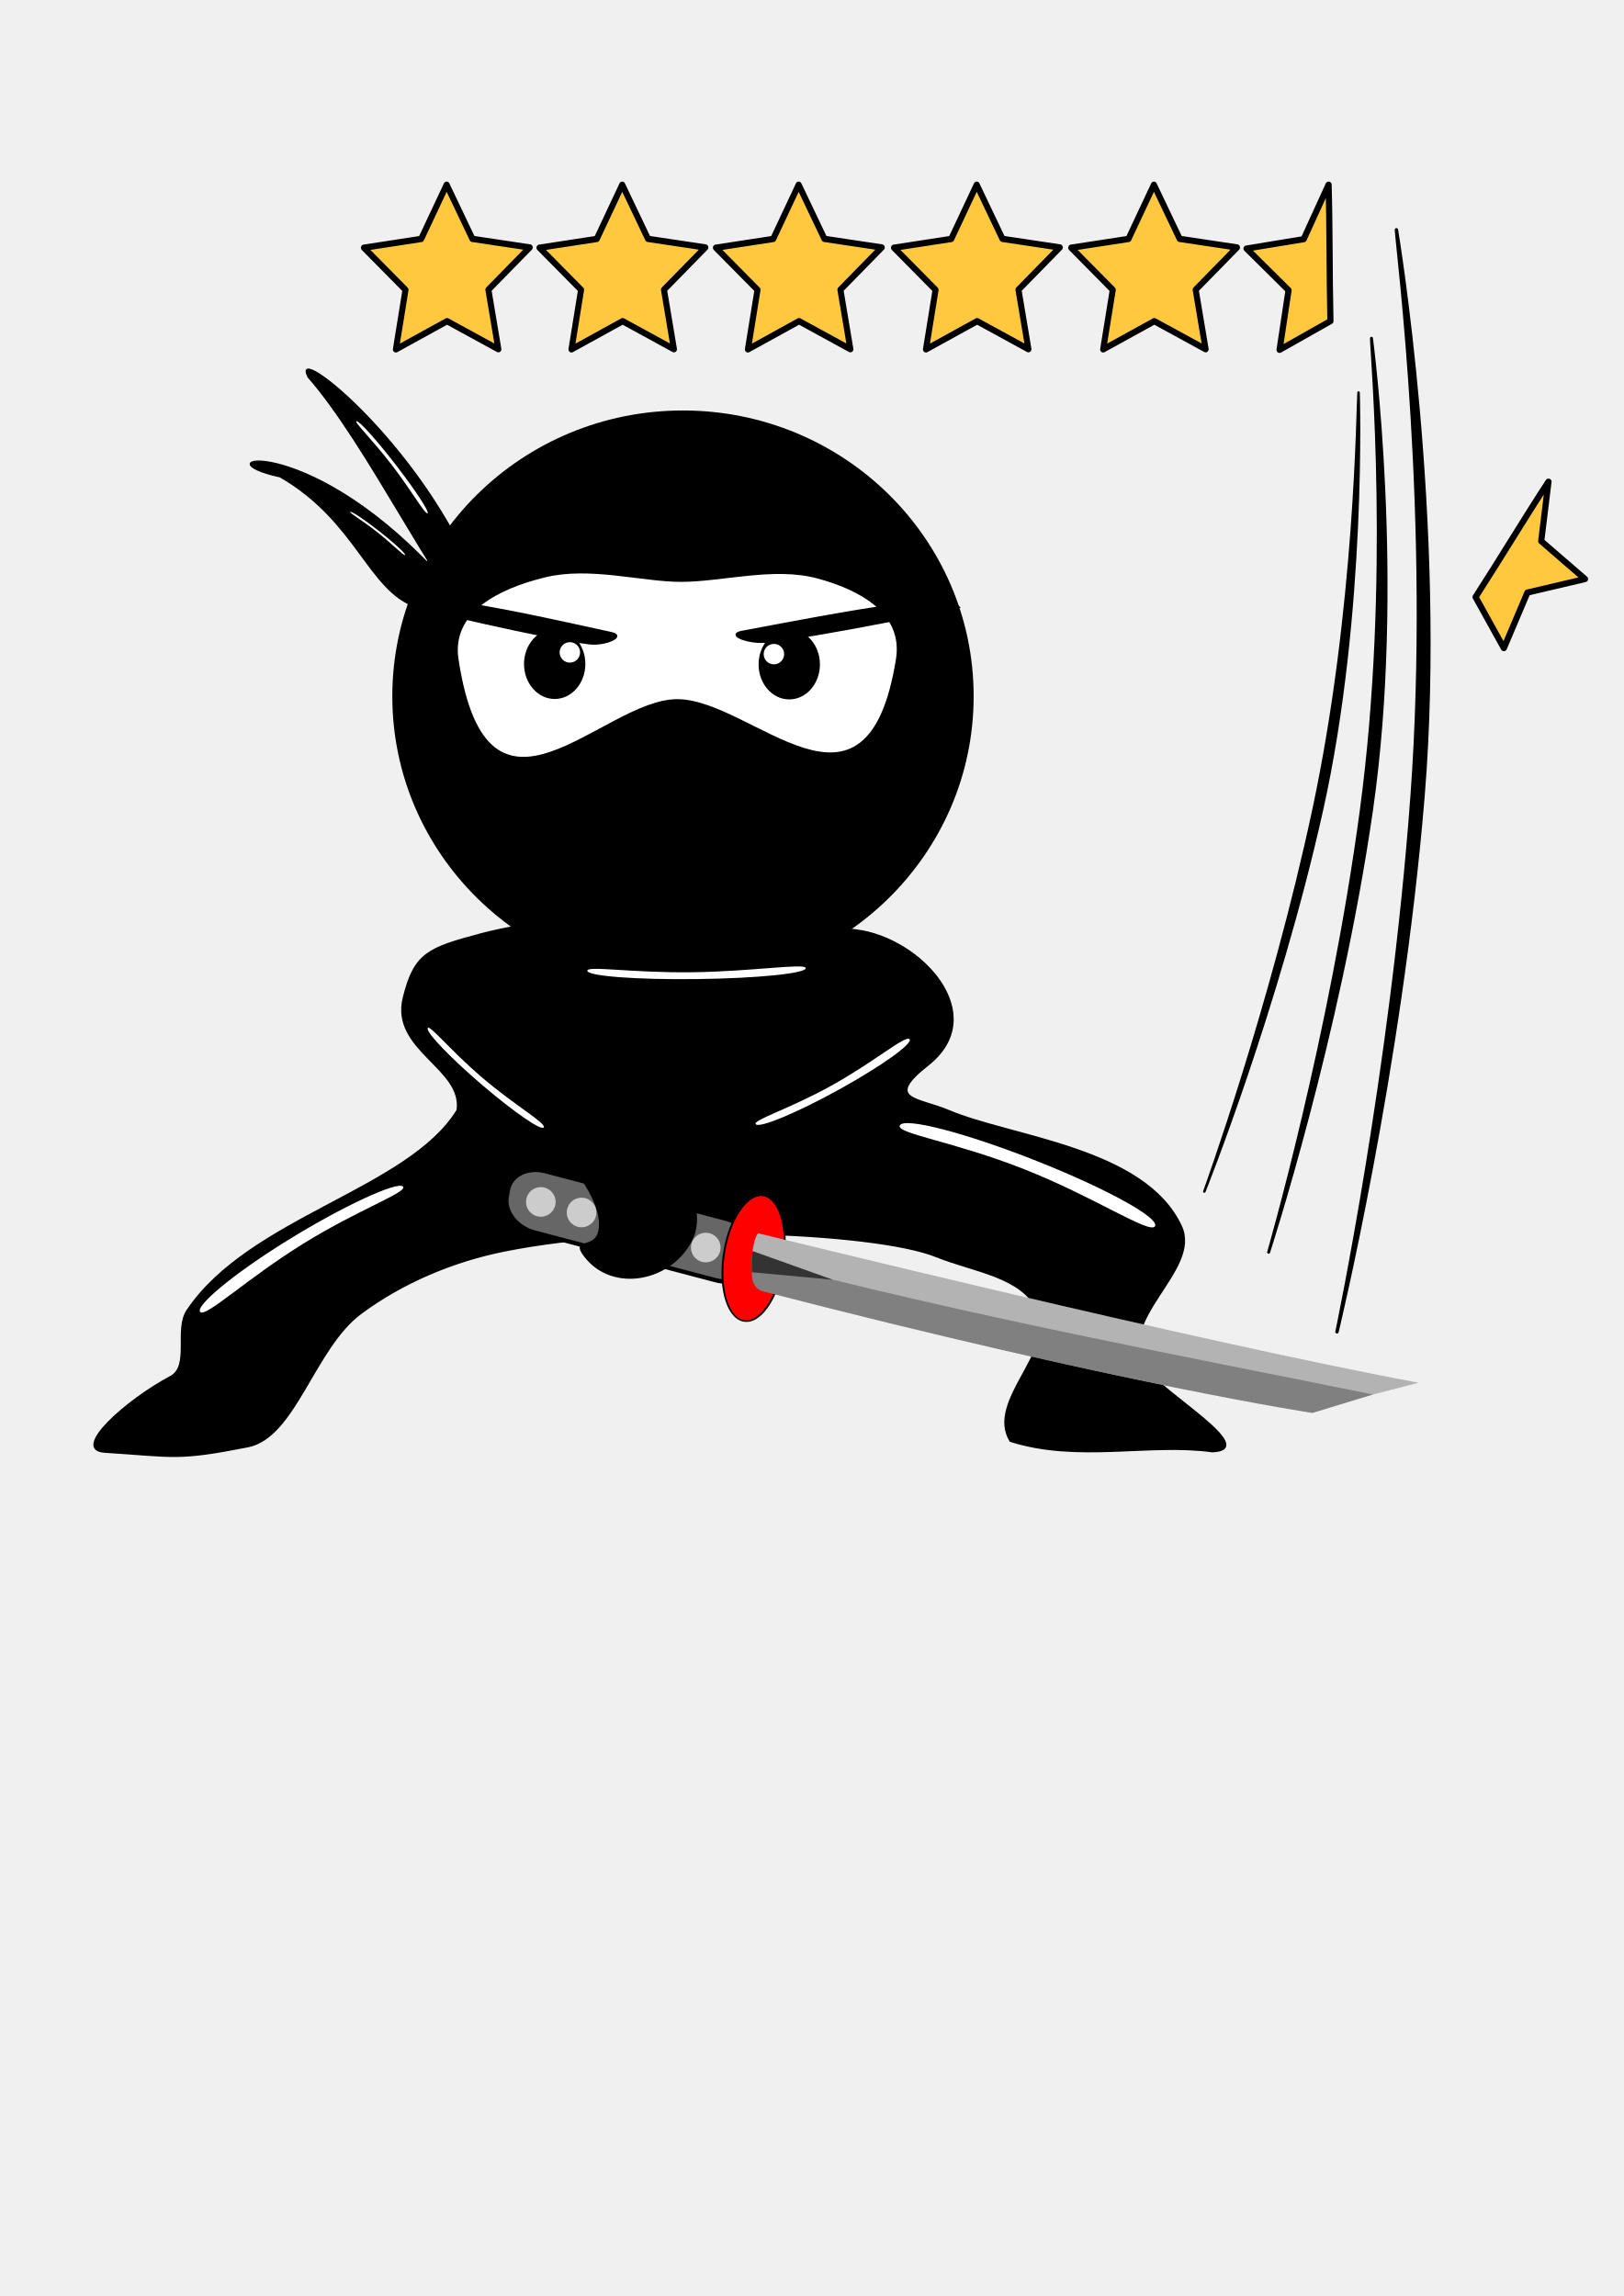
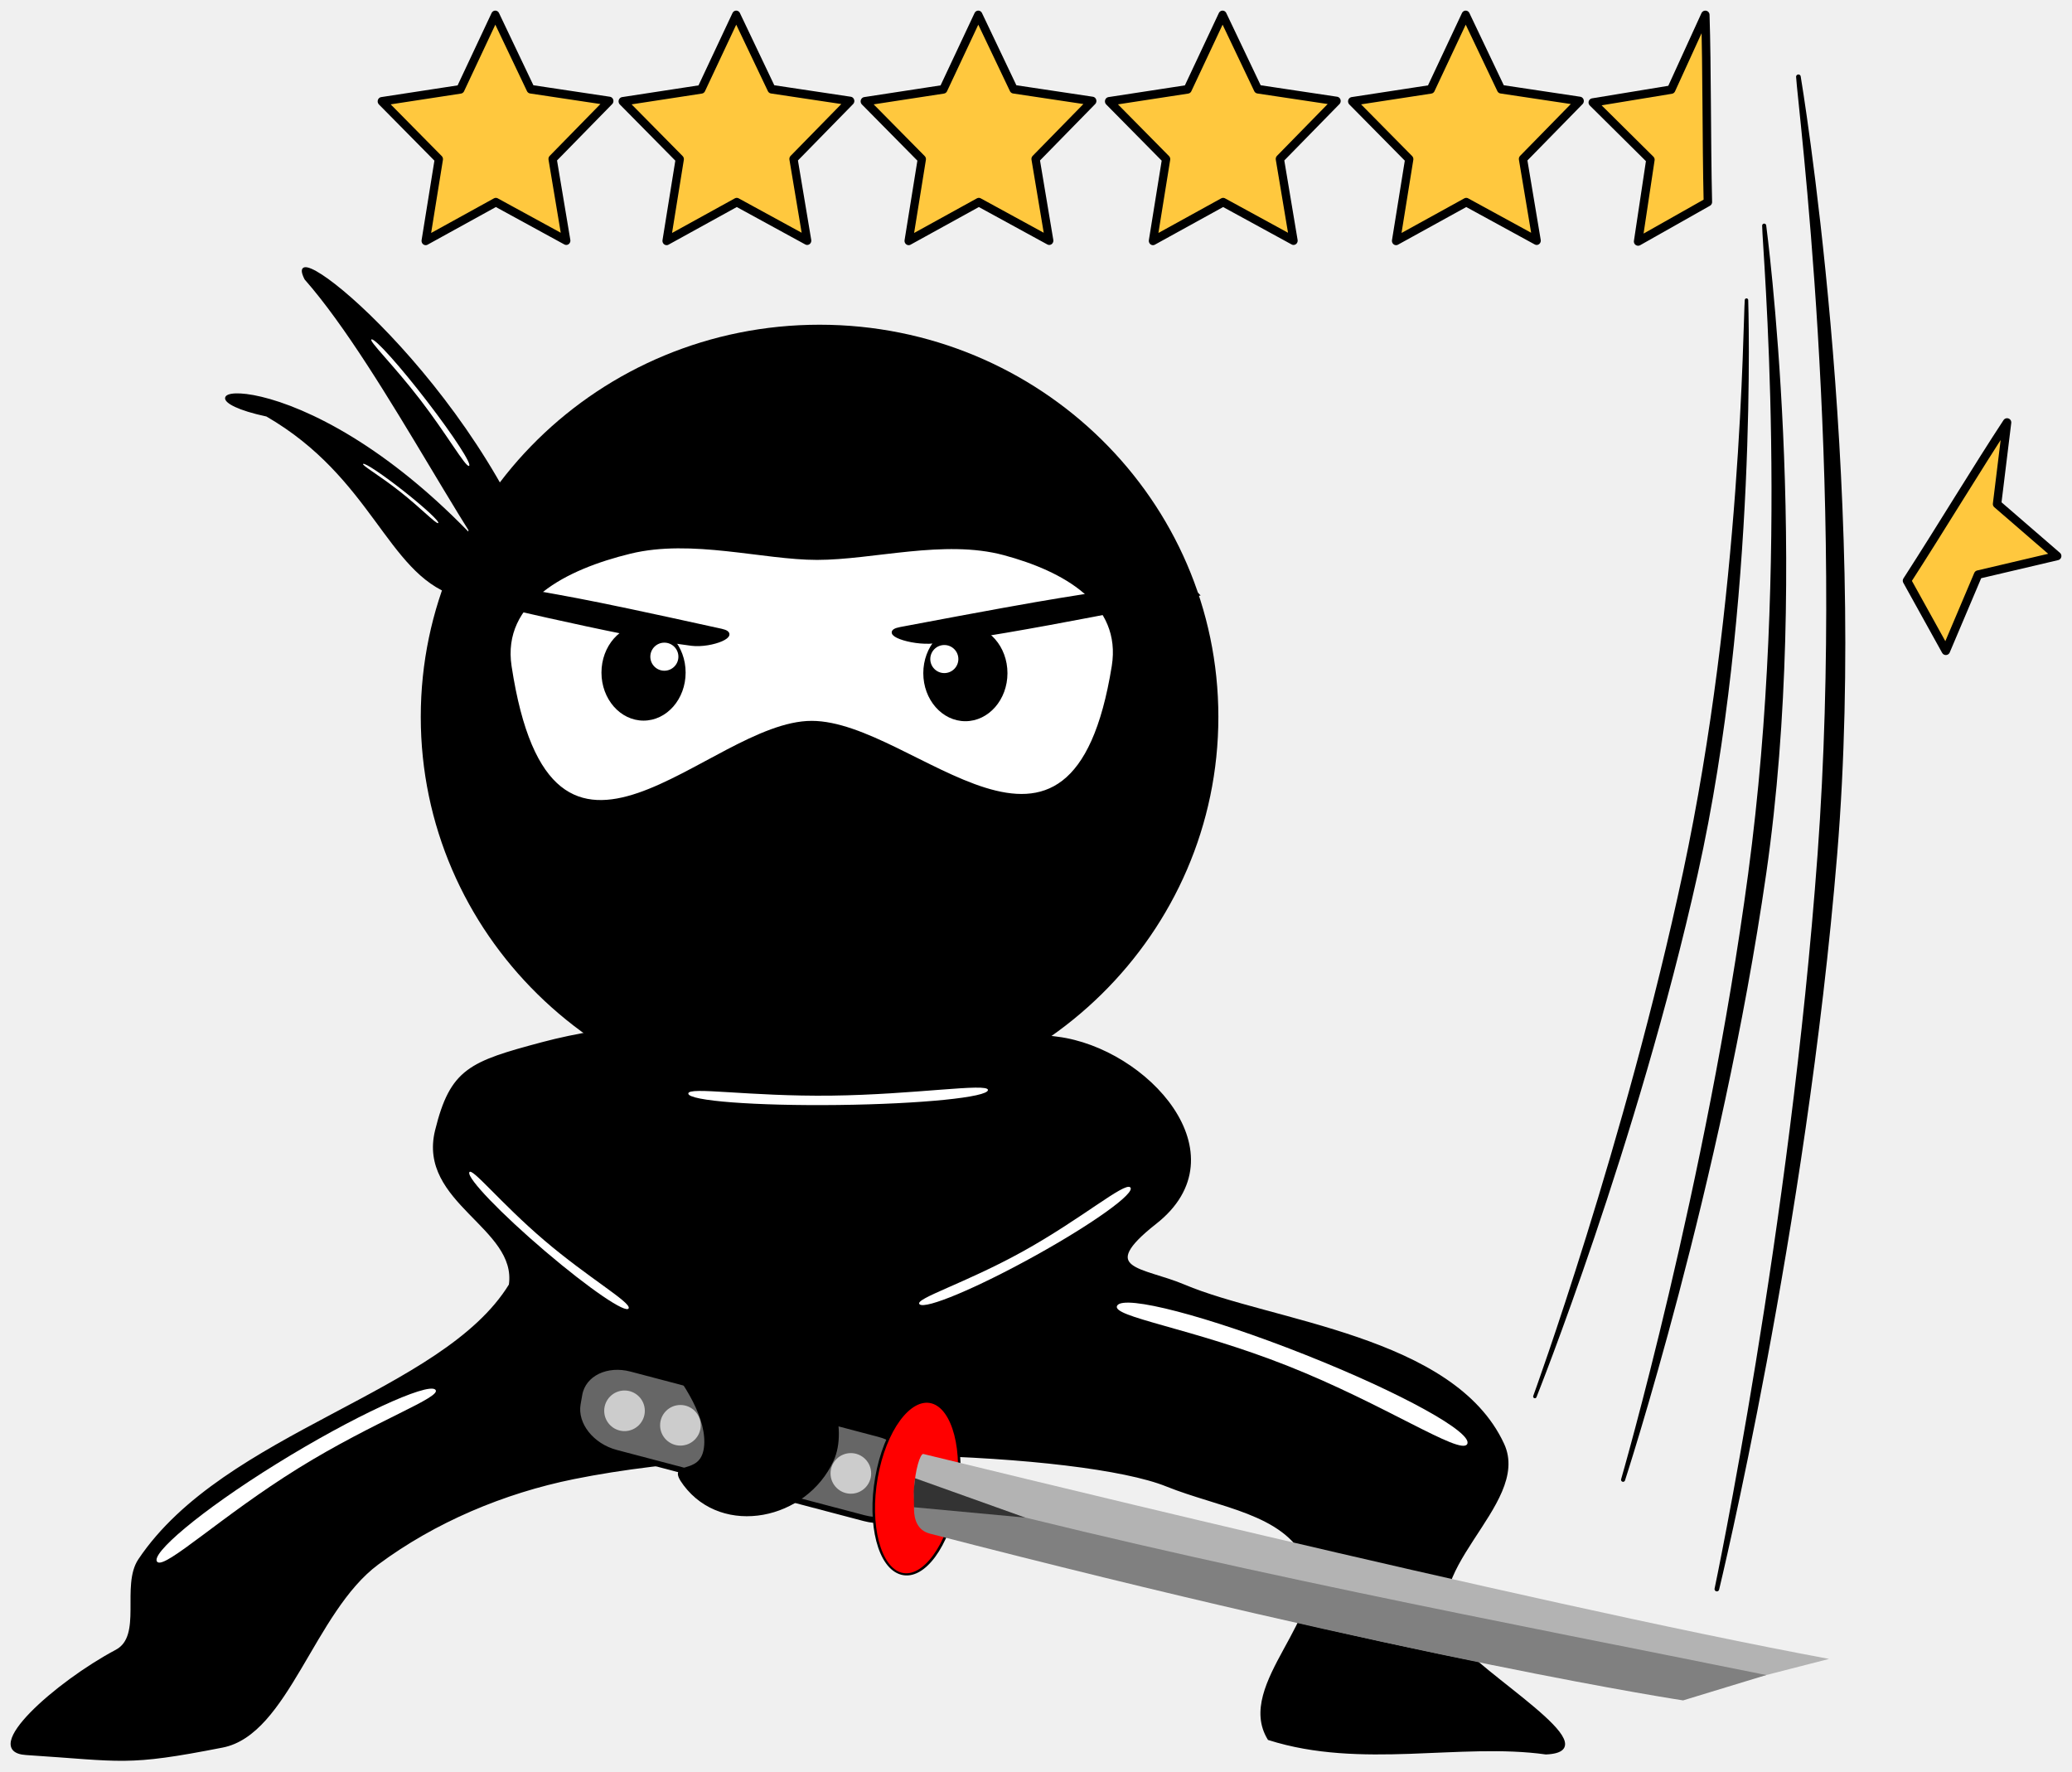
- <svg xmlns="http://www.w3.org/2000/svg" width="210mm" height="297mm" viewBox="0 0 210 297" version="1.1" id="svg8">
+ <svg xmlns="http://www.w3.org/2000/svg" width="195.318mm" height="166.98mm" viewBox="0 0 195.318 166.98" version="1.1" id="svg8">
  <defs id="defs2" />
-   <g id="layer1" style="display:inline">
+   <g id="layer1" style="display:inline" transform="translate(-11.07583,-22.48881)">
    <g id="g899" transform="matrix(-1,0,0,1,228.9536,33.63047)">
      <ellipse style="fill:#000000;fill-rule:evenodd;stroke-width:0.248" id="path16" ry="36.969" rx="37.593" cy="56.437" cx="140.621" />
      <path id="path18" style="fill:#ffffff;stroke-width:0.326" d="m 169.653,51.648 c -3.808,25.001 -18.531,5.157 -28.288,5.162 -9.757,0.005 -24.468,18.516 -28.288,-5.162 -0.95,-5.887 4.574,-8.95 10.182,-10.459 5.608,-1.509 12.31,0.448 17.601,0.448 5.092,0 11.818,-1.996 17.592,-0.585 6.074,1.485 12.12,4.558 11.201,10.596 z" />
      <ellipse style="fill:#000000;stroke-width:0.189" id="path21" cx="126.876" cy="52.315" rx="3.967" ry="4.527" />
      <path style="fill:#000000;fill-opacity:1;stroke:#000000;stroke-width:0.157px;stroke-linecap:butt;stroke-linejoin:miter;stroke-opacity:1" d="M 172.9,39.954 C 189.924,21.82 203.527,25.746 192.734,28.045 c -9.983,5.777 -11.382,14.724 -17.628,16.854 z" id="path38" />
      <path style="fill:#000000;fill-opacity:1;stroke:#000000;stroke-width:0.14px;stroke-linecap:butt;stroke-linejoin:miter;stroke-opacity:1" d="m 166.43,44.03 c 6.313,-18.929 25.328,-34.1 22.676,-28.872 -7.612,8.656 -16.732,27.843 -21.101,31.178 z" id="path38-2" />
    </g>
    <path style="fill:#000000;fill-opacity:1;stroke:#000000;stroke-width:0.233px;stroke-linecap:butt;stroke-linejoin:miter;stroke-opacity:1" d="m 110.74,120.325 c 8.427,1.073 17.463,10.978 9.261,17.429 -5.763,4.532 -1.238,4.265 2.698,5.935 8.139,3.452 25.366,4.789 30.057,14.948 2.647,5.731 -8.83,12.105 -4.577,18.378 2.192,3.233 14.808,10.469 8.626,10.74 -8.083,-1.132 -17.387,1.423 -26.125,-1.351 -3.168,-5.163 6.013,-11.661 3.561,-16.871 -2.103,-4.469 -8.199,-5.024 -13.174,-7.03 -7.981,-3.217 -37.645,-4.391 -55.902,-0.703 -6.612,1.336 -13.124,4.078 -18.515,8.084 -6.059,4.502 -8.488,16.022 -14.599,17.222 -9.141,1.795 -9.341,1.293 -18.515,0.703 -4.371,-0.281 2.845,-6.693 8.511,-9.703 2.609,-1.386 0.53,-6.125 2.171,-8.574 8.071,-12.046 28.608,-15.606 34.94,-25.913 0.795,-5.469 -8.617,-7.791 -6.957,-14.549 1.415,-5.76 3.188,-6.41 9.988,-8.227 12.876,-3.44 33.36,-2.451 48.552,-0.517 z" id="path891" />
    <g id="g874" transform="matrix(0.865464,-0.1005604,-0.2682757,-0.7634779,81.29226,327.8977)" style="fill:#ff0000;fill-opacity:1;stroke:none">
      <rect style="fill:#666666;fill-opacity:1;stroke:#000000;stroke-width:0.746;stroke-miterlimit:4;stroke-dasharray:none;stroke-opacity:1" id="rect863" width="35.679" height="10.824" x="13.527" y="-226.357" ry="4.811" transform="rotate(154.6244)" />
      <ellipse style="fill:#ff0000;fill-opacity:1;stroke:#000000;stroke-width:0.265;stroke-opacity:1" id="path867" cx="-13.724" cy="220.928" rx="4.209" ry="11.024" transform="rotate(-25.40419)" />
      <path style="fill:#b3b3b3;fill-opacity:1;stroke:none;stroke-width:0.265px;stroke-linecap:butt;stroke-linejoin:miter;stroke-opacity:1" d="m 84.352,209.393 c 1.188,-0.492 57.332,-25.832 87.239,-36.792 l -16.414,-2.399 c 0,0 -20.872,4.847 -72.884,30.13 -2.599,1.264 1.443,9.317 2.058,9.062 z" id="path869" />
    </g>
    <path id="path903" style="fill:#ffffff;fill-opacity:1;stroke-width:0.156" d="m 75.96,125.573 c 0.008,0.688 6.338,1.17 14.138,1.076 7.8,-0.094 14.117,-0.727 14.108,-1.415 -0.008,-0.688 -6.947,0.439 -14.747,0.533 -7.8,0.094 -13.508,-0.882 -13.5,-0.194 z" />
    <path id="path903-6" style="fill:#ffffff;fill-opacity:1;stroke-width:0.142" d="m 97.756,145.434 c 0.538,0.514 5.422,-1.536 10.907,-4.579 5.486,-3.043 9.496,-5.926 8.958,-6.44 -0.538,-0.514 -4.61,2.977 -10.095,6.02 -5.486,3.043 -10.308,4.485 -9.769,4.999 z" />
    <path style="fill:#000000;fill-opacity:1;stroke:#000000;stroke-width:0.265px;stroke-linecap:butt;stroke-linejoin:miter;stroke-opacity:1" d="m 68.817,145.25 c 0,0 9.469,8.28 8.745,13.731 -0.386,2.908 -3.703,1.091 -1.942,3.437 3.625,4.829 11.406,3.21 13.913,-2.284 2.805,-6.143 -7.447,-18.841 -7.447,-18.841 z" id="path936" />
    <path id="path903-6-2" style="fill:#ffffff;fill-opacity:1;stroke-width:0.118" d="m 55.313,133.005 c -0.191,0.577 3.018,3.91 7.168,7.445 4.15,3.535 7.669,5.932 7.86,5.355 0.191,-0.577 -3.797,-2.851 -7.947,-6.386 -4.15,-3.535 -6.891,-6.991 -7.082,-6.414 z" />
    <path id="path903-6-9" style="fill:#ffffff;fill-opacity:1;stroke-width:0.194" d="m 52.111,153.482 c -0.736,-0.694 -7.734,2.51 -14.97,6.995 -7.237,4.485 -11.972,8.552 -11.235,9.246 0.736,0.694 6.068,-4.355 13.304,-8.84 7.236,-4.485 13.637,-6.707 12.901,-7.401 z" />
    <path id="path903-6-9-7" style="fill:#ffffff;fill-opacity:1;stroke-width:0.233" d="m 116.388,145.558 c 0.648,-1.061 8.558,1.003 17.667,4.612 9.109,3.608 15.968,7.394 15.32,8.455 -0.648,1.061 -7.782,-3.765 -16.891,-7.373 -9.109,-3.608 -16.744,-4.633 -16.096,-5.694 z" />
    <ellipse style="fill:#000000;stroke-width:0.189" id="path21-6" cx="-71.74" cy="85.89" rx="3.967" ry="4.527" transform="scale(-1,1)" />
    <path style="fill:#000000;fill-opacity:1;stroke:#000000;stroke-width:0.298px;stroke-linecap:butt;stroke-linejoin:miter;stroke-opacity:1" d="m 123.962,78.529 c 0,0 -1.306,-1.37 -3.143,-1.071 -9.857,1.606 -7.857,1.071 -24.858,4.283 -2.052,0.388 0.993,1.478 3.129,1.254 6.872,-0.719 24.872,-4.466 24.872,-4.466 z" id="path985" />
    <path style="fill:#000000;fill-opacity:1;stroke:#000000;stroke-width:0.29px;stroke-linecap:butt;stroke-linejoin:miter;stroke-opacity:1" d="m 53.848,78.529 c 0,0 1.177,-1.439 2.832,-1.125 8.883,1.687 7.081,1.125 22.401,4.499 1.849,0.407 -0.895,1.552 -2.819,1.317 -6.193,-0.755 -22.414,-4.692 -22.414,-4.692 z" id="path985-9" />
    <circle style="fill:#ffffff;fill-opacity:1;stroke:none;stroke-width:0.265" id="path1002" cx="-100.093" cy="84.614" r="1.323" transform="scale(-1,1)" />
    <circle style="fill:#ffffff;fill-opacity:1;stroke:none;stroke-width:0.265" id="path1002-6" cx="-73.702" cy="84.391" r="1.323" transform="scale(-1,1)" />
    <path style="fill:#808080;fill-opacity:1;stroke:none;stroke-width:0.155px;stroke-linecap:butt;stroke-linejoin:miter;stroke-opacity:1" d="m 177.575,180.385 -7.84,2.39 c 0,0 -24.606,-3.704 -71.001,-15.719 -2.357,-0.61 -1.231,-4.125 -1.231,-4.125 27.363,7.24 56.413,12.662 80.071,17.454 z" id="path869-3" />
    <path id="path903-6-2-7" style="fill:#ffffff;fill-opacity:1;stroke-width:0.078" d="m 46.103,54.481 c 0.349,-0.078 2.685,2.528 5.219,5.822 2.534,3.293 4.305,6.026 3.957,6.104 -0.349,0.078 -2.078,-2.975 -4.612,-6.268 -2.534,-3.293 -4.913,-5.579 -4.564,-5.657 z" />
    <path id="path903-6-2-7-6" style="fill:#ffffff;fill-opacity:1;stroke-width:0.047" d="m 45.31,66.217 c 0.181,-0.108 1.91,1.054 3.862,2.595 1.952,1.541 3.388,2.878 3.208,2.986 -0.181,0.108 -1.646,-1.429 -3.599,-2.97 -1.952,-1.541 -3.652,-2.502 -3.471,-2.61 z" />
    <path id="path1064" style="fill:#000000;fill-opacity:1;stroke:#000000;stroke-width:0.326;stroke-linejoin:round;stroke-miterlimit:4;stroke-dasharray:none;stroke-opacity:1" d="m 169.891,104.718 c -5.469,25.625 -14.13,49.412 -14.13,49.412 0,0 9.486,-23.718 15.192,-49.285 5.706,-25.567 4.756,-54.067 4.756,-54.067 -0.159,1.981 -0.284,28.011 -5.817,53.939 z" />
    <path id="path1064-8" style="fill:#000000;fill-opacity:1;stroke:#000000;stroke-width:0.384;stroke-linejoin:round;stroke-miterlimit:4;stroke-dasharray:none;stroke-opacity:1" d="m 176.066,104.813 c -3.939,29.385 -11.99,57.165 -11.99,57.165 0,0 9.069,-27.819 13.304,-57.172 4.235,-29.353 -0.003,-61.047 -0.003,-61.047 0.019,2.235 2.674,31.322 -1.312,61.053 z" />
    <path id="path1064-8-2" style="fill:#000000;fill-opacity:1;stroke:#000000;stroke-width:0.437;stroke-linejoin:round;stroke-miterlimit:4;stroke-dasharray:none;stroke-opacity:1" d="m 182.625,103.067 c -2.593,35.466 -9.709,69.214 -9.709,69.214 0,0 8.211,-33.846 11.126,-69.289 2.914,-35.443 -3.438,-73.266 -3.438,-73.266 0.146,2.682 4.645,37.456 2.022,73.341 z" />
    <path id="path1127" style="fill:#ffc83e;fill-opacity:1;stroke:#000000;stroke-width:0.796;stroke-linejoin:round;stroke-miterlimit:4;stroke-dasharray:none;stroke-opacity:1" d="m 165.492,45.255 6.577,-3.717 v 0 c -0.138,-6.029 -0.077,-12.593 -0.24,-17.649 l -3.218,7.047 -7.393,1.215 5.435,5.388 z" />
    <path style="fill:#ffc83e;fill-opacity:1;stroke:#000000;stroke-width:0.619;stroke-linejoin:round;stroke-miterlimit:4;stroke-dasharray:none;stroke-opacity:1" id="path1127-1" d="m 41.609,24.089 -5.307,-2.688 -5.223,2.848 0.917,-5.878 -4.323,-4.087 5.874,-0.945 2.552,-5.374 2.714,5.294 5.9,0.766 -4.197,4.217 z" transform="matrix(-1.258178,0.02196158,0.0229239,1.313309,194.4762,12.64278)" />
    <path style="fill:#ffc83e;fill-opacity:1;stroke:#000000;stroke-width:0.619;stroke-linejoin:round;stroke-miterlimit:4;stroke-dasharray:none;stroke-opacity:1" id="path1127-1-1" d="m 41.609,24.089 -5.307,-2.688 -5.223,2.848 0.917,-5.878 -4.323,-4.087 5.874,-0.945 2.552,-5.374 2.714,5.294 5.9,0.766 -4.197,4.217 z" transform="matrix(-1.258178,0.02196158,0.0229239,1.313309,125.711,12.64278)" />
    <path style="fill:#ffc83e;fill-opacity:1;stroke:#000000;stroke-width:0.619;stroke-linejoin:round;stroke-miterlimit:4;stroke-dasharray:none;stroke-opacity:1" id="path1127-1-3" d="m 41.609,24.089 -5.307,-2.688 -5.223,2.848 0.917,-5.878 -4.323,-4.087 5.874,-0.945 2.552,-5.374 2.714,5.294 5.9,0.766 -4.197,4.217 z" transform="matrix(-1.258178,0.02196158,0.0229239,1.313309,103.0017,12.64278)" />
    <path style="fill:#ffc83e;fill-opacity:1;stroke:#000000;stroke-width:0.619;stroke-linejoin:round;stroke-miterlimit:4;stroke-dasharray:none;stroke-opacity:1" id="path1127-1-1-4" d="m 41.609,24.089 -5.307,-2.688 -5.223,2.848 0.917,-5.878 -4.323,-4.087 5.874,-0.945 2.552,-5.374 2.714,5.294 5.9,0.766 -4.197,4.217 z" transform="matrix(-1.258178,0.02196158,0.0229239,1.313309,148.5296,12.64278)" />
    <path style="fill:#ffc83e;fill-opacity:1;stroke:#000000;stroke-width:0.619;stroke-linejoin:round;stroke-miterlimit:4;stroke-dasharray:none;stroke-opacity:1" id="path1127-1-1-4-6" d="m 41.609,24.089 -5.307,-2.688 -5.223,2.848 0.917,-5.878 -4.323,-4.087 5.874,-0.945 2.552,-5.374 2.714,5.294 5.9,0.766 -4.197,4.217 z" transform="matrix(-1.258178,0.02196158,0.0229239,1.313309,171.5581,12.64278)" />
    <path id="path1127-4" style="fill:#ffc83e;fill-opacity:1;stroke:#000000;stroke-width:0.796;stroke-linejoin:round;stroke-miterlimit:4;stroke-dasharray:none;stroke-opacity:1" d="m 194.501,83.837 -3.662,-6.608 v 0 c 3.27,-5.067 6.651,-10.694 9.433,-14.919 l -0.942,7.69 5.666,4.901 -7.45,1.751 z" />
    <circle style="fill:#cccccc;fill-opacity:1;stroke-width:0.191" id="path868" cx="-69.946" cy="155.477" r="1.914" transform="scale(-1,1)" />
    <circle style="fill:#cccccc;fill-opacity:1;stroke-width:0.191" id="path868-8" cx="-75.215" cy="156.843" r="1.914" transform="scale(-1,1)" />
    <circle style="fill:#cccccc;fill-opacity:1;stroke-width:0.191" id="path868-8-2-0-1" cx="-91.281" cy="161.378" r="1.914" transform="scale(-1,1)" />
    <path id="path931" style="fill:#333333;fill-opacity:1;stroke-width:0.108" d="m 97.237,164.569 10.486,0.975 -10.384,-3.712 c -0.191,1.683 -0.12,0.691 -0.102,2.737 z" />
  </g>
</svg>
